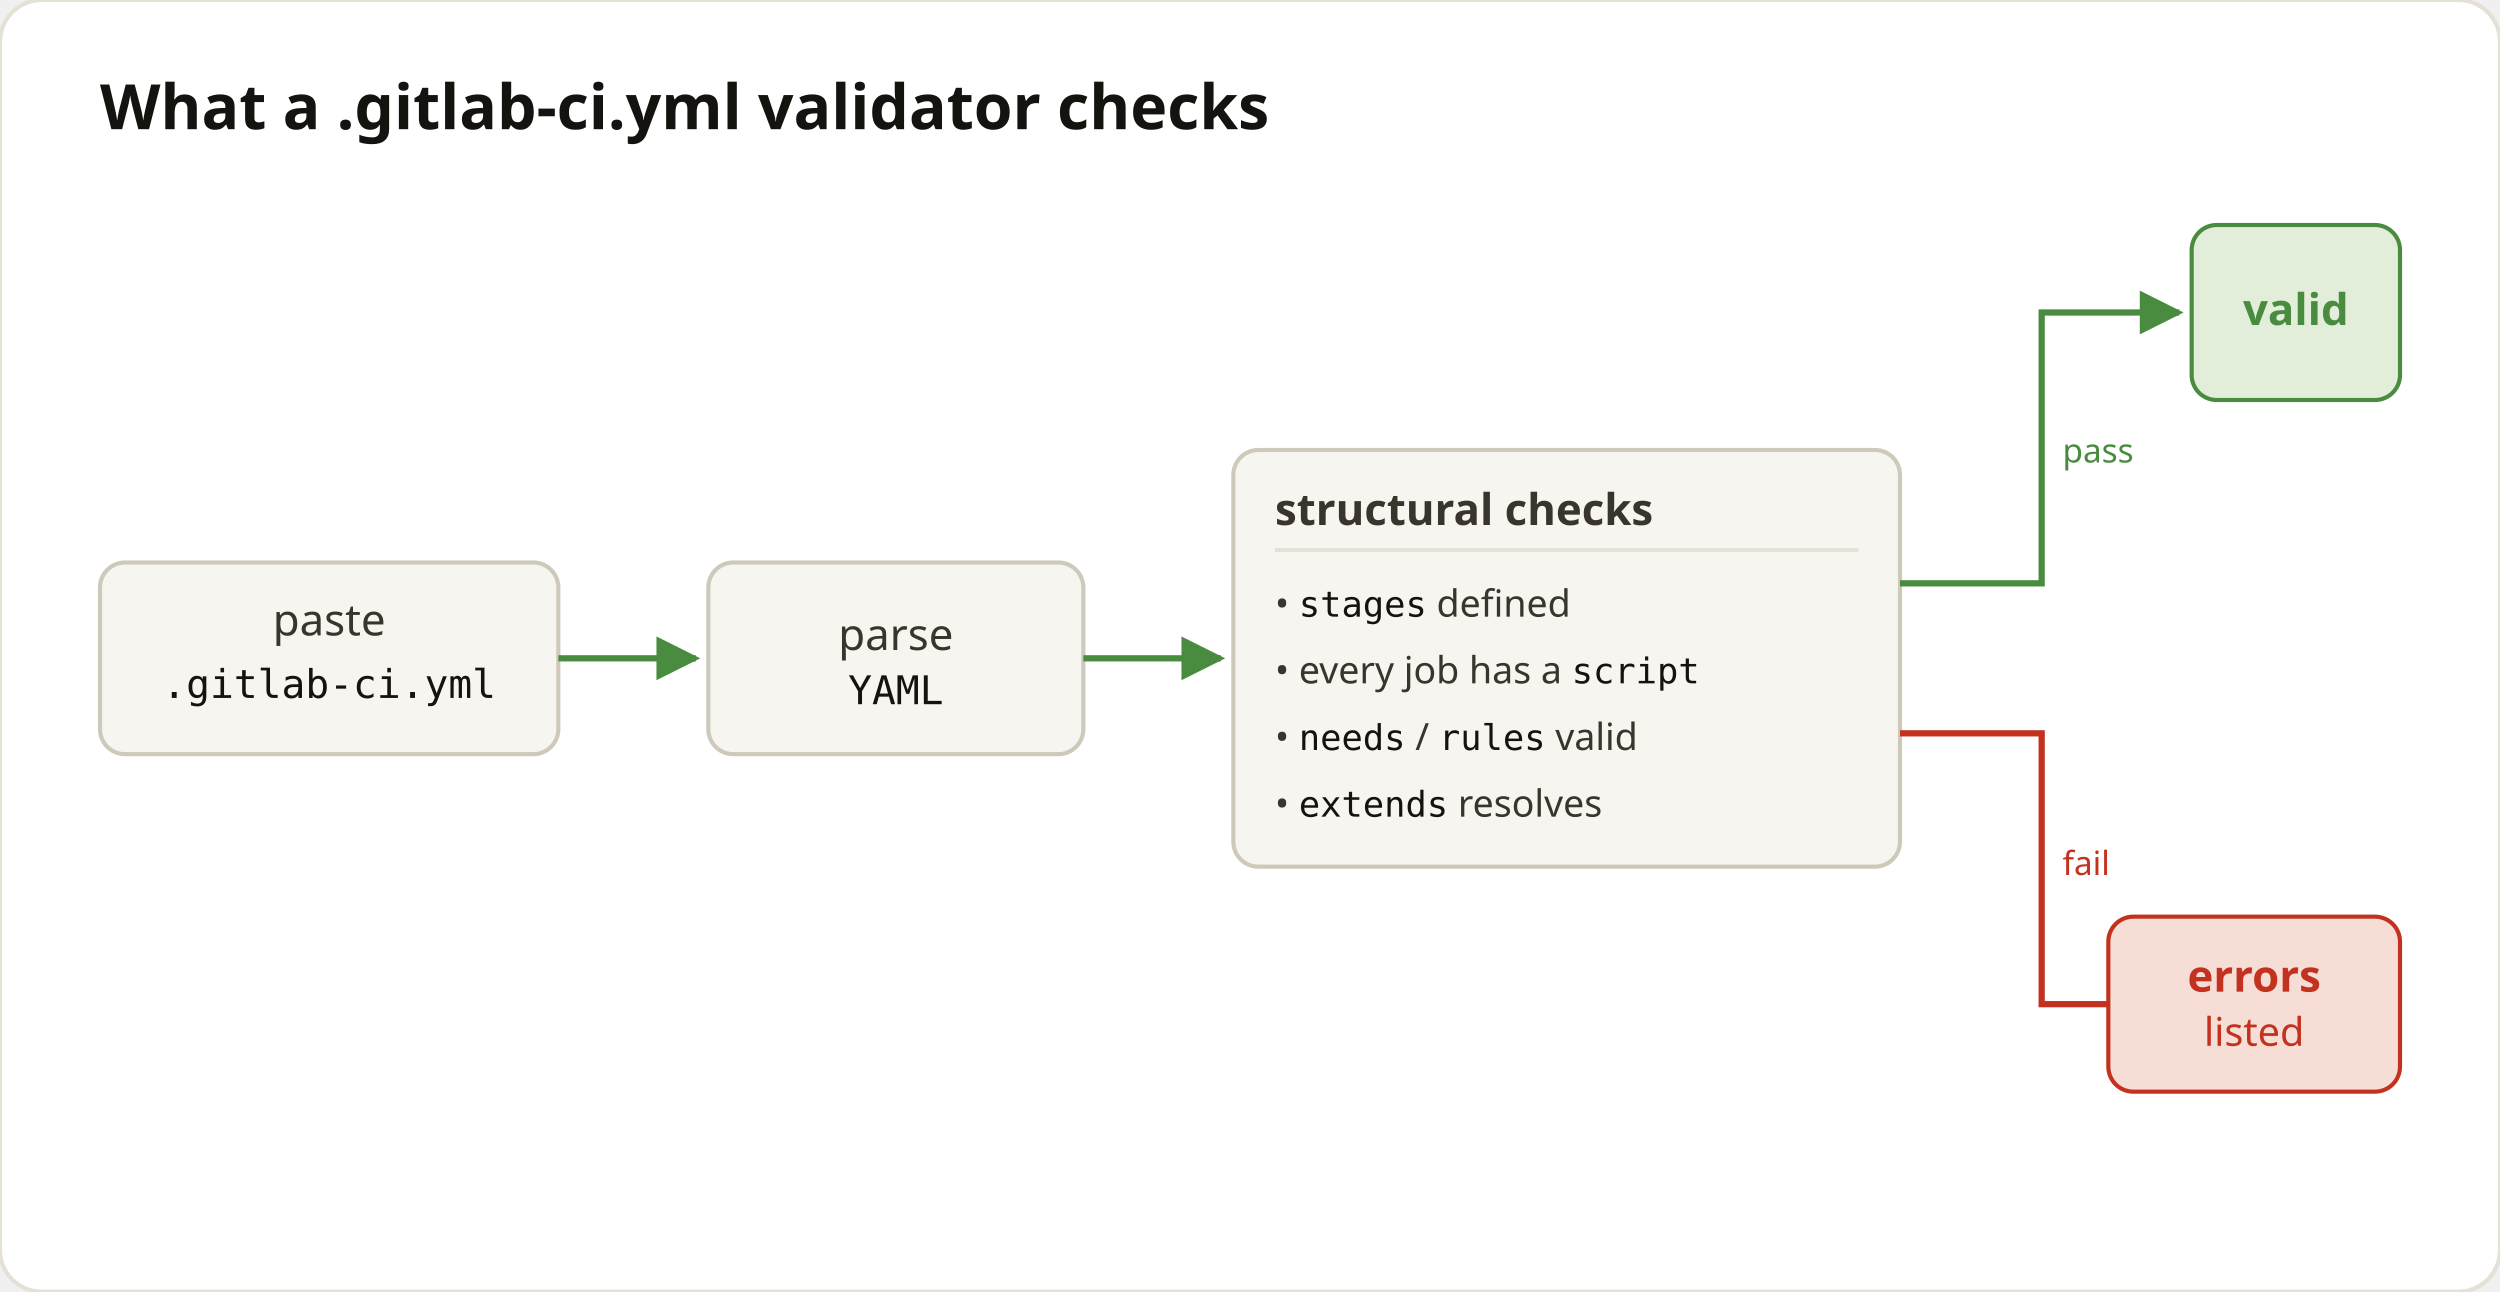
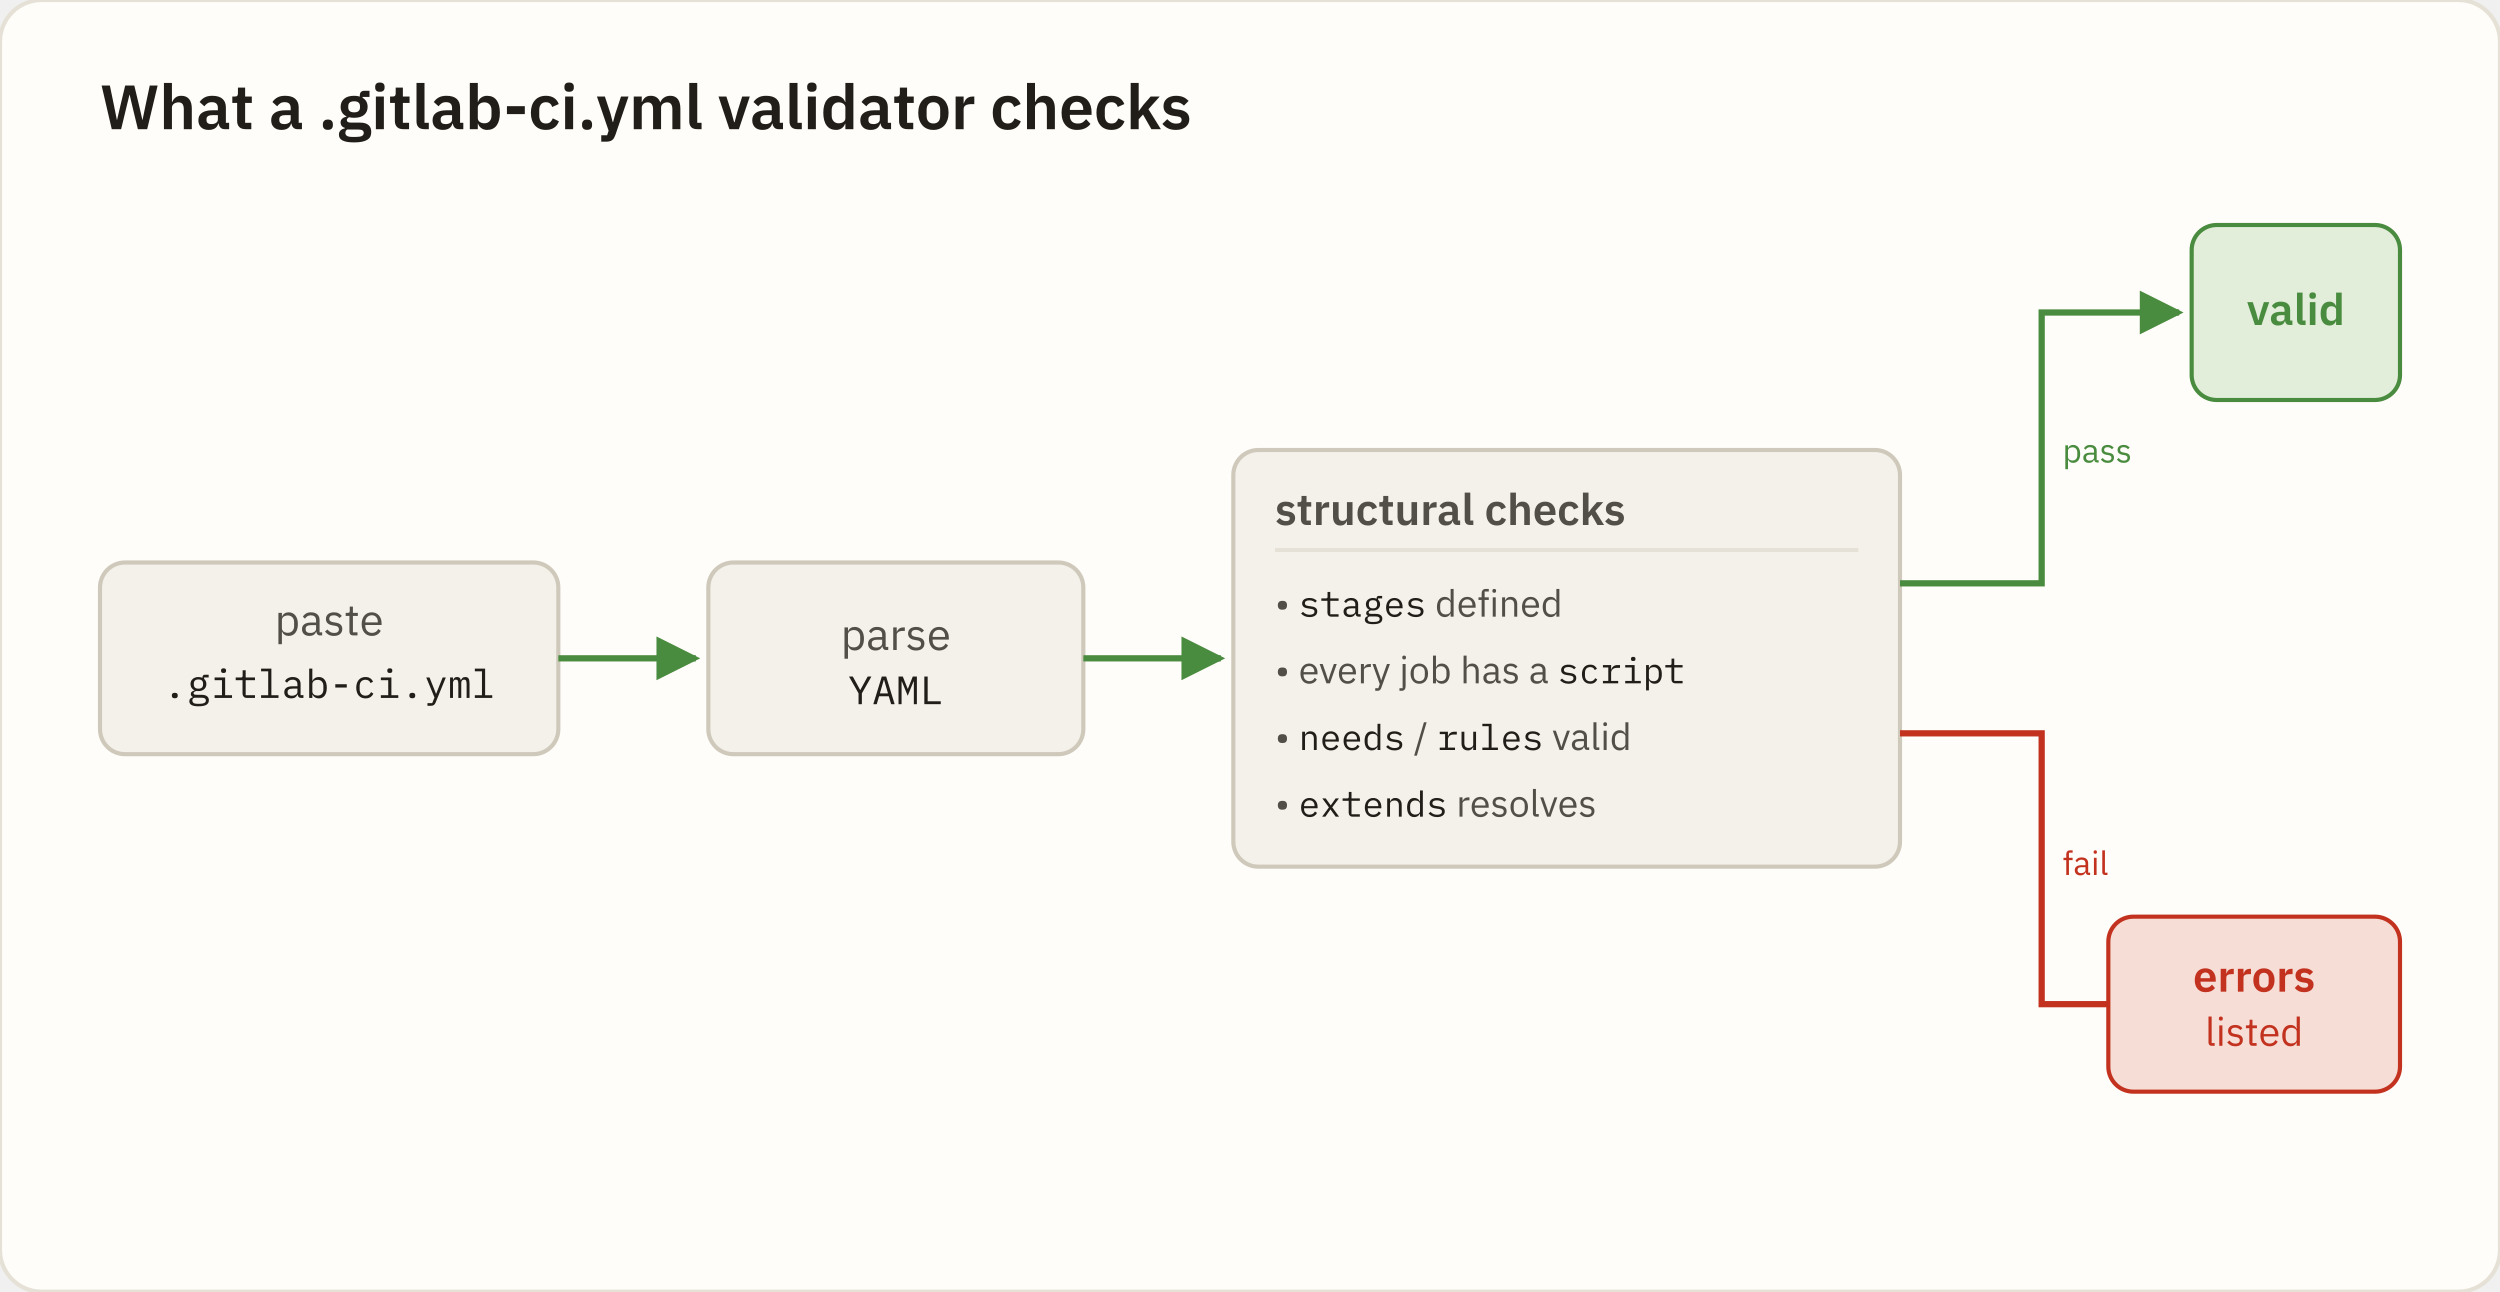
<svg xmlns="http://www.w3.org/2000/svg" viewBox="0 0 1200 620" role="img" aria-label="A validation pipeline flow: paste .gitlab-ci.yml, parse YAML, run structural checks, then show valid or a list of errors">
+   <defs>
+     <path id="gl0" d="m338 0l-150 0l-162-698l132 0l69 335l43 214l3 0l50-214l80-335l146 0l80 335l49 214l3 0l44-214l71-335l126 0l-167 698l-149 0l-89-369l-43-184l-2 0l-45 184l-89 369z" />
+     <path id="gl1" d="m74 0l0-740l128 0l0 305l5 0q16-42 51-70q34-29 95-29q81 0 124 53q43 53 43 151l0 330l-128 0l0-317q0-56-20-84q-20-28-66-28q-20 0-38 6q-19 5-33 16q-15 10-24 26q-9 15-9 36l0 345l-128 0z" />
+     <path id="gl2" d="m529 0l-71 0q-42 0-66-24q-25-25-31-66l-6 0q-13 51-53 77q-40 25-99 25q-80 0-123-42q-43-42-43-112q0-81 58-120q58-40 165-40l89 0l0-38q0-44-23-68q-23-24-74-24q-45 0-72 20q-28 19-47 46l-76-68q29-45 77-72q48-28 127-28q106 0 161 48q55 48 55 138l0 246l52 0l0 102zm-283-81q43 0 73-19q30-19 30-56l0-69l-82 0q-100 0-100 64l0 17q0 32 21 48q20 15 58 15z" />
+     <path id="gl3" d="m329 0l-92 0q-66 0-100-34q-35-35-35-99l0-287l-77 0l0-102l40 0q29 0 40-13q10-14 10-41l0-89l115 0l0 143l107 0l0 102l-107 0l0 318l99 0l0 102z" />
+     <path id="gl4" d="m149 11q-41 0-60-20q-20-21-20-53l0-18q0-32 20-53q19-21 60-21q42 0 61 21q19 21 19 53l0 18q0 32-19 53q-19 20-61 20z" />
+     <path id="gl5" d="m545 44q0 41-14 73q-15 31-48 52q-33 21-85 32q-52 11-127 11q-66 0-112-8q-46-9-75-24q-30-16-43-39q-13-23-13-52q0-44 25-68q24-25 68-32l0-11q-32-8-49-31q-18-24-18-56q0-20 8-35q8-16 22-27q13-11 30-18q17-8 36-12l0-4q-48-22-71-61q-24-39-24-91q0-80 55-128q55-49 161-49q24 0 48 3q23 3 43 10l0-17q0-76 74-76l81 0l0 98l-111 0l0 14q41 23 61 60q20 37 20 85q0 79-54 127q-55 48-162 48q-46 0-80-9q-15 7-26 19q-11 11-11 28q0 39 68 39l140 0q96 0 140 40q43 39 43 109zm-120 15q0-25-20-39q-20-14-69-14l-178 0q-27 20-27 54q0 30 25 47q25 17 85 17l64 0q63 0 92-16q28-16 28-49zm-154-328q94 0 94-80l0-17q0-80-94-80q-94 0-94 80l0 17q0 80 94 80z" />
+     <path id="gl6" d="m138-598q-40 0-57-18q-18-18-18-46l0-20q0-28 18-46q17-18 57-18q39 0 57 18q18 18 18 46l0 20q0 28-18 46q-18 18-57 18zm-64 598l0-522l128 0l0 522l-128 0z" />
+     <path id="gl7" d="m271 0l-69 0q-66 0-97-33q-31-33-31-93l0-614l128 0l0 638l69 0l0 102z" />
+     <path id="gl8" d="m74 0l0-740l128 0l0 304l4 0q14-45 53-71q39-27 91-27q100 0 153 71q52 70 52 201q0 132-52 203q-53 71-153 71q-52 0-90-27q-39-27-54-72l-4 0l0 87l-128 0zm235-94q50 0 81-33q31-33 31-89l0-90q0-56-31-89q-31-34-81-34q-46 0-76 23q-31 23-31 61l0 166q0 41 31 63q30 22 76 22z" />
+     <path id="gl9" d="m344-241l-286 0l0-127l286 0l0 127z" />
+     <path id="gl10" d="m280 12q-58 0-103-19q-45-19-75-55q-31-36-47-86q-16-51-16-114q0-63 16-113q16-50 47-85q30-36 75-55q45-19 103-19q79 0 131 35q51 35 74 97l-105 47q-9-33-33-54q-25-22-67-22q-54 0-80 34q-27 34-27 89l0 95q0 55 27 89q26 33 80 33q46 0 71-23q25-24 39-59l98 47q-26 69-79 104q-53 34-129 34z" />
+     <path id="gl11" d="m303-246l91-276l120 0l-210 615q-10 28-22 49q-13 20-30 33q-17 13-41 19q-24 6-56 6l-77 0l0-102l94 0l24-73l-187-547l127 0l91 276l34 132l6 0l36-132z" />
+     <path id="gl12" d="m202 0l-128 0l0-522l128 0l0 87l5 0q15-41 48-70q33-29 92-29q54 0 93 26q39 26 58 79l2 0q14-44 56-74q41-31 104-31q77 0 119 53q41 53 41 151l0 330l-128 0l0-317q0-112-84-112q-19 0-36 6q-18 5-31 16q-14 10-22 26q-8 15-8 36l0 345l-128 0l0-317q0-112-84-112q-18 0-35 6q-18 5-31 16q-14 10-22 26q-9 15-9 36l0 345z" />
+     <path id="gl13" d="m338 0l-152 0l-174-522l126 0l73 225l51 186l7 0l51-186l71-225l122 0l-175 522z" />
+     <path id="gl14" d="m398 0l0-87l-5 0q-14 45-53 72q-39 27-91 27q-99 0-151-71q-53-71-53-203q0-131 53-201q52-71 151-71q52 0 91 27q39 26 53 71l5 0l0-304l128 0l0 740l-128 0zm-108-94q46 0 77-22q31-22 31-63l0-166q0-38-31-61q-31-23-77-23q-50 0-80 34q-31 33-31 89l0 90q0 56 31 89q30 33 80 33z" />
+     <path id="gl15" d="m281 12q-56 0-100-19q-45-19-76-55q-32-36-49-86q-17-51-17-114q0-63 17-113q17-50 49-85q31-36 76-55q44-19 100-19q56 0 101 19q45 19 77 55q31 35 48 85q17 50 17 113q0 63-17 114q-17 50-48 86q-32 36-77 55q-45 19-101 19zm0-103q51 0 80-31q29-31 29-91l0-97q0-59-29-90q-29-31-80-31q-50 0-79 31q-29 31-29 90l0 97q0 60 29 91q29 31 79 31z" />
+     <path id="gl16" d="m202 0l-128 0l0-522l128 0l0 108l5 0q5-21 16-40q10-20 27-35q17-15 41-24q23-9 54-9l28 0l0 121l-40 0q-65 0-98 19q-33 19-33 62l0 320z" />
+     <path id="gl17" d="m285 12q-58 0-103-19q-46-20-77-55q-32-36-49-86q-17-51-17-114q0-62 17-112q16-50 47-85q31-36 76-55q45-20 102-20q61 0 106 21q45 21 74 57q29 36 44 84q14 47 14 101l0 42l-347 0l0 13q0 57 32 92q32 34 95 34q48 0 79-20q30-20 54-51l69 77q-32 45-87 71q-56 25-129 25zm-2-450q-51 0-81 34q-30 34-30 88l0 8l214 0l0-9q0-54-26-87q-27-34-77-34z" />
+     <path id="gl18" d="m74 0l0-740l128 0l0 446l5 0l69-94l117-134l145 0l-180 202l199 320l-152 0l-134-234l-69 75l0 159l-128 0z" />
+     <path id="gl19" d="m245 12q-75 0-126-25q-51-26-90-71l78-76q29 33 64 52q34 19 79 19q46 0 67-16q20-16 20-44q0-23-14-36q-15-14-50-19l-52-7q-85-11-129-48q-45-38-45-110q0-38 14-68q14-31 40-52q26-22 63-33q36-12 81-12q38 0 68 6q29 5 53 16q24 10 44 26q20 15 39 34l-75 75q-23-24-55-40q-32-16-70-16q-42 0-60 15q-19 15-19 39q0 26 16 40q15 13 52 19l53 7q169 24 169 154q0 38-15 70q-16 31-44 54q-28 22-67 35q-40 12-89 12z" />
+     <path id="gl20" d="m85 200l0-716l80 0l0 84l4 0q20-49 59-72q38-24 92-24q48 0 87 19q39 19 67 54q27 35 42 85q14 50 14 112q0 62-14 112q-15 50-42 85q-28 35-67 54q-39 19-87 19q-105 0-151-96l-4 0l0 284l-80 0zm213-260q68 0 107-42q39-43 39-112l0-88q0-69-39-111q-39-43-107-43q-27 0-51 8q-25 7-43 20q-18 13-28 32q-11 18-11 39l0 192q0 25 11 45q10 19 28 33q18 13 43 20q24 7 51 7z" />
+     <path id="gl21" d="m505 0l-45 0q-45 0-64-24q-20-24-25-60l-5 0q-17 48-56 72q-39 24-93 24q-82 0-127-42q-46-42-46-114q0-73 54-112q53-39 166-39l102 0l0-51q0-55-30-84q-30-29-92-29q-47 0-78 21q-32 21-53 56l-48-45q21-42 67-71q46-30 116-30q94 0 146 46q52 46 52 128l0 284l59 0l0 70zm-275-56q30 0 55-7q25-7 43-20q18-13 28-30q10-17 10-37l0-85l-106 0q-69 0-100 20q-32 20-32 58l0 21q0 38 28 59q27 21 74 21z" />
+     <path id="gl22" d="m240 12q-72 0-120-27q-49-28-84-74l57-46q30 38 67 59q37 20 86 20q51 0 80-22q28-22 28-62q0-30-19-51q-20-22-71-30l-41-6q-36-5-66-15q-30-11-52-28q-23-18-35-44q-13-26-13-62q0-38 14-66q14-29 39-48q24-19 58-28q34-10 73-10q63 0 106 22q42 22 74 61l-53 48q-17-24-50-43q-33-20-83-20q-50 0-75 22q-26 21-26 58q0 38 26 55q25 17 73 25l40 6q86 13 122 50q36 36 36 95q0 75-51 118q-51 43-140 43z" />
+     <path id="gl23" d="m299 0l-100 0q-42 0-63-23q-22-24-22-62l0-361l-85 0l0-70l48 0q26 0 36-10q9-11 9-37l0-96l72 0l0 143l113 0l0 70l-113 0l0 376l105 0l0 70z" />
+     <path id="gl24" d="m279 12q-53 0-95-19q-43-19-73-54q-31-36-47-85q-17-50-17-112q0-61 17-111q16-50 47-85q30-36 73-55q42-19 95-19q52 0 93 19q41 19 70 53q29 33 45 79q15 46 15 101l0 38l-371 0l0 24q0 33 11 62q10 28 30 49q19 21 48 33q28 12 64 12q49 0 86-23q36-23 56-66l57 41q-25 53-78 86q-53 32-126 32zm0-473q-33 0-60 12q-27 11-46 32q-20 21-31 50q-11 28-11 62l0 7l285 0l0-11q0-69-37-110q-38-42-100-42z" />
+     <path id="gl25" d="m300 9q-41 0-57-17q-17-17-17-43l0-18q0-26 17-43q16-17 57-17q41 0 58 17q16 17 16 43l0 18q0 26-16 43q-17 17-58 17z" />
+     <path id="gl26" d="m561 59q0 78-65 116q-65 37-195 37q-125 0-179-33q-55-33-55-95q0-42 22-65q22-23 62-34l0-12q-22-11-34-28q-12-17-12-43q0-40 27-60q26-20 66-30l0-4q-48-21-74-62q-27-41-27-96q0-39 14-72q14-33 41-56q26-24 63-37q37-13 82-13q58 0 102 21l0-9q0-30 14-50q14-20 48-20l95 0l0 70l-116 0l0 35q28 24 43 57q15 33 15 74q0 39-14 72q-15 33-41 57q-26 23-63 36q-38 13-83 13q-13 0-25-1q-12-1-24-3q-12 2-25 7q-13 4-24 12q-11 7-18 17q-7 10-7 23q0 23 23 31q23 7 60 7l114 0q100 0 145 38q45 37 45 100zm-75 4q0-31-25-49q-25-19-87-19l-179 0q-52 21-52 70q0 34 27 59q27 24 90 24l78 0q70 0 109-21q39-22 39-64zm-189-297q60 0 89-28q28-28 28-74l0-29q0-46-28-73q-29-28-89-28q-60 0-88 28q-28 27-28 73l0 29q0 46 28 74q28 28 88 28z" />
+     <path id="gl27" d="m332-630q-35 0-49-14q-14-15-14-37l0-16q0-22 14-36q14-15 49-15q35 0 49 15q14 14 14 36l0 16q0 22-14 37q-14 14-49 14zm-226 630l0-68l186 0l0-380l-186 0l0-68l266 0l0 448l174 0l0 68l-440 0z" />
+     <path id="gl28" d="m526 0l-201 0q-59 0-86-33q-28-33-28-85l0-330l-172 0l0-68l128 0q26 0 37-10q10-11 10-37l0-135l77 0l0 182l235 0l0 68l-235 0l0 380l235 0l0 68z" />
+     <path id="gl29" d="m80 0l0-68l180 0l0-604l-180 0l0-68l260 0l0 672l180 0l0 68l-440 0z" />
+     <path id="gl30" d="m550 0l-55 0q-47 0-67-24q-20-24-25-60l-5 0q-17 45-54 71q-38 25-101 25q-81 0-129-42q-48-42-48-115q0-72 53-111q52-39 169-39l110 0l0-51q0-57-32-85q-32-29-91-29q-52 0-85 21q-33 20-53 55l-54-40q10-20 27-39q17-19 42-33q25-15 57-23q32-9 71-9q91 0 145 46q53 46 53 128l0 284l72 0l0 70zm-293-55q31 0 57-7q25-8 44-20q19-13 30-30q10-18 10-38l0-85l-110 0q-72 0-105 20q-33 20-33 58l0 21q0 40 29 61q28 20 78 20z" />
+     <path id="gl31" d="m95 0l0-740l80 0l0 308l4 0q50-96 159-96q95 0 149 71q53 71 53 199q0 128-53 199q-54 71-149 71q-109 0-159-96l-4 0l0 84l-80 0zm212-59q70 0 109-42q38-43 38-113l0-88q0-70-38-112q-39-43-109-43q-27 0-51 7q-24 7-42 21q-18 13-28 33q-11 19-11 45l0 186q0 26 11 46q10 19 28 33q18 13 42 20q24 7 51 7z" />
+     <path id="gl32" d="m445-262l-290 0l0-84l290 0l0 84z" />
+     <path id="gl33" d="m318 12q-56 0-99-19q-44-20-74-55q-30-35-45-85q-16-50-16-111q0-61 16-111q16-50 46-85q30-36 73-55q43-19 98-19q75 0 122 33q47 33 69 86l-64 34q-14-40-46-62q-33-22-81-22q-35 0-62 12q-28 11-47 32q-19 21-28 50q-10 29-10 63l0 88q0 34 10 63q9 29 28 50q19 21 47 33q28 11 64 11q52 0 86-24q34-24 54-66l57 39q-23 52-71 86q-49 34-127 34z" />
+     <path id="gl34" d="m380-300l87-216l80 0l-256 629q-9 22-20 39q-11 16-26 27q-15 10-36 16q-21 5-50 5l-76 0l0-68l120 0l58-142l-208-506l82 0l87 216l77 196l4 0l77-196z" />
+     <path id="gl35" d="m128 0l-74 0l0-516l74 0l0 60l4 0q12-30 34-51q22-21 65-21q45 0 67 23q22 22 27 58l3 0q14-35 40-58q26-23 72-23q63 0 85 44q21 44 21 126l0 358l-74 0l0-345q0-66-13-91q-14-26-50-26q-32 0-52 21q-20 20-20 62l0 379l-74 0l0-345q0-66-13-91q-14-26-49-26q-32 0-52 21q-21 20-21 62l0 379z" />
+     <path id="gl36" d="m165 0l-80 0l0-516l80 0l0 95l5 0q14-37 50-66q36-29 99-29l31 0l0 80l-47 0q-65 0-101 25q-37 24-37 61l0 350z" />
+     <path id="gl37" d="m342 0l-84 0l0-274l-241-424l96 0l100 182l85 159l4 0l87-159l100-182l94 0l-241 424l0 274z" />
+     <path id="gl38" d="m570 0l-89 0l-59-199l-245 0l-59 199l-87 0l214-698l111 0l214 698zm-168-272l-98-337l-9 0l-98 337l205 0z" />
+     <path id="gl39" d="m455 0l0-350l0-221l-8 0l-147 359l-147-359l-8 0l0 221l0 350l-77 0l0-698l108 0l123 308l6 0l123-308l104 0l0 698l-77 0z" />
+     <path id="gl40" d="m535 0l-415 0l0-698l84 0l0 625l331 0l0 73z" />
+     <path id="gl41" d="m386 0l0-87l-5 0q-7 20-18 38q-12 17-29 31q-18 14-42 22q-25 8-57 8q-81 0-124-53q-43-53-43-151l0-330l128 0l0 317q0 54 21 83q21 28 67 28q19 0 38-5q18-5 32-15q14-11 23-26q9-16 9-37l0-345l128 0l0 522l-128 0z" />
+     <path id="gl42" d="m198-186q-67 0-94-30q-28-30-28-74l0-28q0-44 28-74q27-30 94-30q67 0 95 30q27 30 27 74l0 28q0 44-27 74q-28 30-95 30z" />
+     <path id="gl43" d="m306 12q-81 0-139-27q-59-28-100-74l54-47q37 39 81 60q44 21 106 21q60 0 99-21q38-22 38-68q0-20-7-33q-8-14-21-22q-13-8-29-12q-16-5-34-8l-81-12q-27-4-58-11q-32-7-58-22q-26-16-43-42q-18-26-18-68q0-39 16-67q15-29 43-48q28-20 66-29q38-10 83-10q70 0 122 22q51 22 88 61l-52 49q-9-11-22-22q-14-12-33-21q-20-10-46-16q-26-6-60-6q-61 0-93 21q-33 21-33 61q0 20 8 34q7 13 20 21q13 8 30 13q16 4 33 7l81 12q28 4 59 11q31 7 57 23q26 15 44 41q17 26 17 68q0 77-59 119q-60 42-159 42z" />
+     <path id="gl44" d="m309 12q-56 0-100-19q-45-19-76-54q-32-36-49-85q-17-50-17-111q0-62 18-112q17-50 48-85q31-36 75-55q43-19 96-19q52 0 95 19q42 19 72 53q30 33 46 79q16 46 16 101l0 38l-382 0l0 24q0 34 11 63q11 29 32 50q20 21 50 33q29 11 65 11q52 0 90-24q38-24 58-66l59 40q-23 52-76 86q-54 33-131 33zm-5-474q-33 0-61 12q-28 12-48 33q-21 21-32 50q-12 28-12 62l0 7l296 0l0-11q0-34-10-62q-11-28-29-48q-19-21-45-32q-27-11-59-11z" />
+     <path id="gl45" d="m415 0l0-84l-4 0q-47 96-151 96q-48 0-87-19q-39-19-66-54q-28-35-42-85q-15-50-15-112q0-62 15-112q14-50 42-85q27-35 66-54q39-19 87-19q54 0 93 24q38 23 58 72l4 0l0-308l80 0l0 740l-80 0zm-133-60q27 0 52-7q24-7 42-20q18-14 29-33q10-20 10-45l0-192q0-21-10-39q-11-19-29-32q-18-13-42-20q-25-8-52-8q-68 0-107 43q-39 42-39 111l0 88q0 69 39 112q39 42 107 42z" />
+     <path id="gl46" d="m113 0l0-446l-84 0l0-70l84 0l0-104q0-54 28-87q28-33 85-33l78 0l0 70l-111 0l0 154l111 0l0 70l-111 0l0 446l-80 0z" />
+     <path id="gl47" d="m125-637q-26 0-37-12q-12-13-12-33l0-13q0-20 12-32q11-13 37-13q26 0 38 13q11 12 11 32l0 13q0 20-11 33q-12 12-38 12zm-40 637l0-516l80 0l0 516l-80 0z" />
+     <path id="gl48" d="m165 0l-80 0l0-516l80 0l0 84l4 0q19-44 54-70q34-26 92-26q80 0 127 52q46 51 46 145l0 331l-80 0l0-317q0-139-117-139q-24 0-46 6q-23 6-41 18q-18 12-28 31q-11 18-11 43l0 358z" />
+     <path id="gl49" d="m292 0l-93 0l-181-516l80 0l90 256l56 176l5 0l56-176l92-256l77 0l-182 516z" />
+     <path id="gl50" d="m278-165l125-351l79 0l-231 636q-9 23-18 39q-9 15-22 24q-13 9-32 13q-20 4-48 4l-41 0l0-70l81 0l39-110l-193-536l80 0l124 351l24 84l5 0l28-84z" />
+     <path id="gl51" d="m85 130l0-646l80 0l0 596q0 54-27 87q-27 33-85 33l-52 0l0-70l84 0zm40-767q-26 0-37-12q-12-13-12-33l0-13q0-20 12-32q11-13 37-13q26 0 38 13q11 12 11 32l0 13q0 20-11 33q-12 12-38 12z" />
+     <path id="gl52" d="m280 12q-52 0-95-19q-43-19-73-54q-31-36-48-85q-17-50-17-112q0-61 17-111q17-50 48-85q30-36 73-55q43-19 95-19q52 0 95 19q42 19 73 55q31 35 48 85q17 50 17 111q0 62-17 112q-17 49-48 85q-31 35-73 54q-43 19-95 19zm0-71q65 0 106-40q41-40 41-122l0-74q0-82-41-122q-41-40-106-40q-65 0-106 40q-41 40-41 122l0 74q0 82 41 122q41 40 106 40z" />
+     <path id="gl53" d="m85 0l0-740l80 0l0 308l4 0q20-49 59-72q38-24 92-24q48 0 87 19q39 19 67 54q27 35 42 85q14 50 14 112q0 62-14 112q-15 50-42 85q-28 35-67 54q-39 19-87 19q-105 0-151-96l-4 0l0 84l-80 0zm213-60q68 0 107-42q39-43 39-112l0-88q0-69-39-111q-39-43-107-43q-27 0-51 8q-25 7-43 20q-18 13-28 32q-11 18-11 39l0 192q0 25 11 45q10 19 28 33q18 13 43 20q24 7 51 7z" />
+     <path id="gl54" d="m85 0l0-740l80 0l0 308l4 0q19-44 54-70q34-26 92-26q80 0 127 52q46 51 46 145l0 331l-80 0l0-317q0-139-117-139q-24 0-46 6q-23 6-41 18q-18 12-28 31q-11 18-11 43l0 358l-80 0z" />
+     <path id="gl55" d="m77 0l0-68l151 0l0-380l-151 0l0-68l231 0l0 130l5 0q16-61 61-95q44-35 113-35l72 0l0 80l-97 0q-69 0-111 40q-43 40-43 105l0 223l200 0l0 68l-431 0z" />
+     <path id="gl56" d="m95 200l0-716l80 0l0 84l4 0q50-96 159-96q95 0 149 71q53 71 53 199q0 128-53 199q-54 71-149 71q-109 0-159-96l-4 0l0 284l-80 0zm212-259q70 0 109-42q38-43 38-113l0-88q0-70-38-112q-39-43-109-43q-27 0-51 7q-24 7-42 21q-18 13-28 33q-11 19-11 45l0 186q0 26 11 46q10 19 28 33q18 13 42 20q24 7 51 7z" />
+     <path id="gl57" d="m178 0l-80 0l0-516l80 0l0 84l4 0q8-19 20-36q12-18 30-31q17-13 41-21q24-8 56-8q81 0 130 52q49 51 49 145l0 331l-80 0l0-317q0-71-31-105q-31-35-91-35q-24 0-47 6q-23 6-41 18q-18 12-29 31q-11 19-11 44l0 358z" />
+     <path id="gl58" d="m425 0l0-84l-4 0q-50 96-159 96q-95 0-148-71q-54-71-54-199q0-128 54-199q53-71 148-71q109 0 159 96l4 0l0-308l80 0l0 740l-80 0zm-132-59q27 0 51-7q24-7 42-20q18-14 29-33q10-20 10-46l0-186q0-26-10-45q-11-20-29-33q-18-14-42-21q-24-7-51-7q-70 0-108 43q-39 42-39 112l0 88q0 70 39 113q38 42 108 42z" />
+     <path id="gl59" d="m81 151l-72 0l261-891l72 0l-261 891z" />
+     <path id="gl60" d="m422 0l0-84l-4 0q-8 19-20 37q-12 17-29 30q-18 13-42 21q-24 8-56 8q-81 0-130-51q-49-52-49-146l0-331l80 0l0 317q0 71 31 106q31 34 91 34q24 0 47-6q23-6 41-18q18-12 29-30q11-19 11-45l0-358l80 0l0 516l-80 0z" />
+     <path id="gl61" d="m241 0l-71 0q-42 0-63-23q-22-24-22-60l0-657l80 0l0 670l76 0l0 70z" />
+     <path id="gl62" d="m153 0l-92 0l192-262l-187-254l96 0l78 109l62 86l4 0l60-86l77-109l92 0l-189 253l194 263l-96 0l-87-121l-59-82l-4 0l-57 82l-84 121z" />
+   </defs>
  <defs>
    <marker id="ah" viewBox="0 0 10 10" refX="9" refY="5" markerWidth="7" markerHeight="7" orient="auto-start-end">
      <path d="M0 0 L10 5 L0 10 z" fill="#4a8c3f" />
    </marker>
    <marker id="ahr" viewBox="0 0 10 10" refX="9" refY="5" markerWidth="7" markerHeight="7" orient="auto-start-end">
      <path d="M0 0 L10 5 L0 10 z" fill="#c2321f" />
    </marker>
  </defs>
-   <rect width="1200" height="620" rx="20" fill="#ffffff" stroke="#e6e1d6" stroke-width="2" />
-   <text x="48" y="62" font-family="ui-sans-serif, system-ui, sans-serif" font-size="30" font-weight="700" fill="#141310">What a .gitlab-ci.yml validator checks</text>
-   <rect x="48" y="270" width="220" height="92" rx="12" fill="#f7f5f0" stroke="#cfc9bb" stroke-width="2" />
-   <text x="158" y="305" text-anchor="middle" font-family="ui-sans-serif, system-ui, sans-serif" font-size="21" fill="#3a352c">paste</text>
-   <text x="158" y="335" text-anchor="middle" font-family="ui-monospace, monospace" font-size="19" fill="#141310">.gitlab-ci.yml</text>
+   <rect width="1200" height="620" rx="20" fill="#fffdf9" stroke="#e6e1d6" stroke-width="2" />
+   <g transform="translate(48 62) scale(0.03)" fill="#211e19">
+     <use href="#gl0" />
+     <use href="#gl1" x="949" />
+     <use href="#gl2" x="1537" />
+     <use href="#gl3" x="2092" />
+     <use href="#gl2" x="2702" />
+     <use href="#gl4" x="3497" />
+     <use href="#gl5" x="3795" />
+     <use href="#gl6" x="4340" />
+     <use href="#gl3" x="4616" />
+     <use href="#gl7" x="4990" />
+     <use href="#gl2" x="5284" />
+     <use href="#gl8" x="5843" />
+     <use href="#gl9" x="6453" />
+     <use href="#gl10" x="6855" />
+     <use href="#gl6" x="7368" />
+     <use href="#gl4" x="7644" />
+     <use href="#gl11" x="7942" />
+     <use href="#gl12" x="8466" />
+     <use href="#gl7" x="9354" />
+     <use href="#gl13" x="9884" />
+     <use href="#gl2" x="10399" />
+     <use href="#gl7" x="10958" />
+     <use href="#gl6" x="11252" />
+     <use href="#gl14" x="11528" />
+     <use href="#gl2" x="12128" />
+     <use href="#gl3" x="12683" />
+     <use href="#gl15" x="13053" />
+     <use href="#gl16" x="13616" />
+     <use href="#gl10" x="14245" />
+     <use href="#gl1" x="14758" />
+     <use href="#gl17" x="15346" />
+     <use href="#gl10" x="15904" />
+     <use href="#gl18" x="16417" />
+     <use href="#gl19" x="16969" />
+   </g>
+   <rect x="48" y="270" width="220" height="92" rx="12" fill="#f4f1ea" stroke="#cfc9bb" stroke-width="2" />
+   <g transform="translate(131.85 305) scale(0.021)" fill="#524f48">
+     <use href="#gl20" />
+     <use href="#gl21" x="580" />
+     <use href="#gl22" x="1114" />
+     <use href="#gl23" x="1594" />
+     <use href="#gl24" x="1941" />
+   </g>
+   <g transform="translate(78.2 335) scale(0.019)" fill="#211e19">
+     <use href="#gl25" />
+     <use href="#gl26" x="600" />
+     <use href="#gl27" x="1200" />
+     <use href="#gl28" x="1800" />
+     <use href="#gl29" x="2400" />
+     <use href="#gl30" x="3000" />
+     <use href="#gl31" x="3600" />
+     <use href="#gl32" x="4200" />
+     <use href="#gl33" x="4800" />
+     <use href="#gl27" x="5400" />
+     <use href="#gl25" x="6000" />
+     <use href="#gl34" x="6600" />
+     <use href="#gl35" x="7200" />
+     <use href="#gl29" x="7800" />
+   </g>
  <line x1="268" y1="316" x2="334" y2="316" stroke="#4a8c3f" stroke-width="3" marker-end="url(#ah)" />
-   <rect x="340" y="270" width="180" height="92" rx="12" fill="#f7f5f0" stroke="#cfc9bb" stroke-width="2" />
-   <text x="430" y="312" text-anchor="middle" font-family="ui-sans-serif, system-ui, sans-serif" font-size="21" fill="#3a352c">parse</text>
-   <text x="430" y="338" text-anchor="middle" font-family="ui-monospace, monospace" font-size="19" fill="#141310">YAML</text>
+   <rect x="340" y="270" width="180" height="92" rx="12" fill="#f4f1ea" stroke="#cfc9bb" stroke-width="2" />
+   <g transform="translate(403.57 312) scale(0.021)" fill="#524f48">
+     <use href="#gl20" />
+     <use href="#gl21" x="580" />
+     <use href="#gl36" x="1114" />
+     <use href="#gl22" x="1481" />
+     <use href="#gl24" x="1968" />
+   </g>
+   <g transform="translate(407.2 338) scale(0.019)" fill="#211e19">
+     <use href="#gl37" />
+     <use href="#gl38" x="600" />
+     <use href="#gl39" x="1200" />
+     <use href="#gl40" x="1800" />
+   </g>
  <line x1="520" y1="316" x2="586" y2="316" stroke="#4a8c3f" stroke-width="3" marker-end="url(#ah)" />
-   <rect x="592" y="216" width="320" height="200" rx="12" fill="#f7f5f0" stroke="#cfc9bb" stroke-width="2" />
-   <text x="612" y="252" font-family="ui-sans-serif, system-ui, sans-serif" font-size="21" font-weight="700" fill="#3a352c">structural checks</text>
+   <rect x="592" y="216" width="320" height="200" rx="12" fill="#f4f1ea" stroke="#cfc9bb" stroke-width="2" />
+   <g transform="translate(612 252) scale(0.021)" fill="#524f48">
+     <use href="#gl19" />
+     <use href="#gl3" x="491" />
+     <use href="#gl16" x="865" />
+     <use href="#gl41" x="1258" />
+     <use href="#gl10" x="1846" />
+     <use href="#gl3" x="2359" />
+     <use href="#gl41" x="2733" />
+     <use href="#gl16" x="3321" />
+     <use href="#gl2" x="3703" />
+     <use href="#gl7" x="4262" />
+     <use href="#gl10" x="4792" />
+     <use href="#gl1" x="5305" />
+     <use href="#gl17" x="5893" />
+     <use href="#gl10" x="6451" />
+     <use href="#gl18" x="6964" />
+     <use href="#gl19" x="7516" />
+   </g>
  <line x1="612" y1="264" x2="892" y2="264" stroke="#e6e1d6" stroke-width="2" />
-   <text x="612" y="296" font-family="ui-sans-serif, system-ui, sans-serif" font-size="18" fill="#3a352c">• <tspan font-family="ui-monospace, monospace" font-size="17" fill="#141310">stages</tspan> defined</text>
-   <text x="612" y="328" font-family="ui-sans-serif, system-ui, sans-serif" font-size="18" fill="#3a352c">• every job has a <tspan font-family="ui-monospace, monospace" font-size="17" fill="#141310">script</tspan>
-   </text>
-   <text x="612" y="360" font-family="ui-sans-serif, system-ui, sans-serif" font-size="18" fill="#3a352c">• <tspan font-family="ui-monospace, monospace" font-size="17" fill="#141310">needs</tspan> / <tspan font-family="ui-monospace, monospace" font-size="17" fill="#141310">rules</tspan> valid</text>
-   <text x="612" y="392" font-family="ui-sans-serif, system-ui, sans-serif" font-size="18" fill="#3a352c">• <tspan font-family="ui-monospace, monospace" font-size="17" fill="#141310">extends</tspan> resolves</text>
+   <g transform="translate(612 296) scale(0.018)" fill="#524f48">
+     <use href="#gl42" />
+   </g>
+   <g transform="translate(623.38 296) scale(0.017)" fill="#211e19">
+     <use href="#gl43" />
+     <use href="#gl28" x="600" />
+     <use href="#gl30" x="1200" />
+     <use href="#gl26" x="1800" />
+     <use href="#gl44" x="2400" />
+     <use href="#gl43" x="3000" />
+   </g>
+   <g transform="translate(684.58 296) scale(0.018)" fill="#524f48">
+     <use href="#gl45" x="236" />
+     <use href="#gl24" x="816" />
+     <use href="#gl46" x="1365" />
+     <use href="#gl47" x="1689" />
+     <use href="#gl48" x="1939" />
+     <use href="#gl24" x="2507" />
+     <use href="#gl45" x="3056" />
+   </g>
+   <g transform="translate(612 328) scale(0.018)" fill="#524f48">
+     <use href="#gl42" />
+     <use href="#gl24" x="632" />
+     <use href="#gl49" x="1173" />
+     <use href="#gl24" x="1657" />
+     <use href="#gl36" x="2206" />
+     <use href="#gl50" x="2583" />
+     <use href="#gl51" x="3318" />
+     <use href="#gl52" x="3568" />
+     <use href="#gl53" x="4128" />
+     <use href="#gl54" x="4944" />
+     <use href="#gl21" x="5512" />
+     <use href="#gl22" x="6046" />
+     <use href="#gl21" x="6769" />
+   </g>
+   <g transform="translate(747.7 328) scale(0.017)" fill="#211e19">
+     <use href="#gl43" />
+     <use href="#gl33" x="600" />
+     <use href="#gl55" x="1200" />
+     <use href="#gl27" x="1800" />
+     <use href="#gl56" x="2400" />
+     <use href="#gl28" x="3000" />
+   </g>
+   <g transform="translate(612 360) scale(0.018)" fill="#524f48">
+     <use href="#gl42" />
+   </g>
+   <g transform="translate(623.38 360) scale(0.017)" fill="#211e19">
+     <use href="#gl57" />
+     <use href="#gl44" x="600" />
+     <use href="#gl44" x="1200" />
+     <use href="#gl58" x="1800" />
+     <use href="#gl43" x="2400" />
+   </g>
+   <g transform="translate(674.38 360) scale(0.018)" fill="#524f48">
+     <use href="#gl59" x="236" />
+   </g>
+   <g transform="translate(689.77 360) scale(0.017)" fill="#211e19">
+     <use href="#gl55" />
+     <use href="#gl60" x="600" />
+     <use href="#gl29" x="1200" />
+     <use href="#gl44" x="1800" />
+     <use href="#gl43" x="2400" />
+   </g>
+   <g transform="translate(740.77 360) scale(0.018)" fill="#524f48">
+     <use href="#gl49" x="236" />
+     <use href="#gl21" x="719" />
+     <use href="#gl61" x="1253" />
+     <use href="#gl47" x="1525" />
+     <use href="#gl45" x="1775" />
+   </g>
+   <g transform="translate(612 392) scale(0.018)" fill="#524f48">
+     <use href="#gl42" />
+   </g>
+   <g transform="translate(623.38 392) scale(0.017)" fill="#211e19">
+     <use href="#gl44" />
+     <use href="#gl62" x="600" />
+     <use href="#gl28" x="1200" />
+     <use href="#gl44" x="1800" />
+     <use href="#gl57" x="2400" />
+     <use href="#gl58" x="3000" />
+     <use href="#gl43" x="3600" />
+   </g>
+   <g transform="translate(694.78 392) scale(0.018)" fill="#524f48">
+     <use href="#gl36" x="236" />
+     <use href="#gl24" x="598" />
+     <use href="#gl22" x="1147" />
+     <use href="#gl52" x="1634" />
+     <use href="#gl61" x="2194" />
+     <use href="#gl49" x="2456" />
+     <use href="#gl24" x="2940" />
+     <use href="#gl22" x="3489" />
+   </g>
  <path d="M912 280 L980 280 L980 150 L1046 150" fill="none" stroke="#4a8c3f" stroke-width="3" marker-end="url(#ah)" />
  <path d="M912 352 L980 352 L980 482 L1046 482" fill="none" stroke="#c2321f" stroke-width="3" marker-end="url(#ahr)" />
  <rect x="1052" y="108" width="100" height="84" rx="12" fill="#e2eeda" stroke="#4a8c3f" stroke-width="2" />
-   <text x="1102" y="156" text-anchor="middle" font-family="ui-sans-serif, system-ui, sans-serif" font-size="21" font-weight="700" fill="#4a8c3f">valid</text>
+   <g transform="translate(1078.44 156) scale(0.021)" fill="#4a8c3f">
+     <use href="#gl13" />
+     <use href="#gl2" x="515" />
+     <use href="#gl7" x="1074" />
+     <use href="#gl6" x="1368" />
+     <use href="#gl14" x="1644" />
+   </g>
  <rect x="1012" y="440" width="140" height="84" rx="12" fill="#f6ddd6" stroke="#c2321f" stroke-width="2" />
-   <text x="1082" y="476" text-anchor="middle" font-family="ui-sans-serif, system-ui, sans-serif" font-size="21" font-weight="700" fill="#c2321f">errors</text>
-   <text x="1082" y="502" text-anchor="middle" font-family="ui-sans-serif, system-ui, sans-serif" font-size="19" fill="#c2321f">listed</text>
-   <text x="990" y="222" font-family="ui-sans-serif, system-ui, sans-serif" font-size="16" fill="#4a8c3f">pass</text>
-   <text x="990" y="420" font-family="ui-sans-serif, system-ui, sans-serif" font-size="16" fill="#c2321f">fail</text>
+   <g transform="translate(1052.66 476) scale(0.021)" fill="#c2321f">
+     <use href="#gl17" />
+     <use href="#gl16" x="558" />
+     <use href="#gl16" x="951" />
+     <use href="#gl15" x="1339" />
+     <use href="#gl16" x="1902" />
+     <use href="#gl19" x="2295" />
+   </g>
+   <g transform="translate(1058.46 502) scale(0.019)" fill="#c2321f">
+     <use href="#gl61" />
+     <use href="#gl47" x="272" />
+     <use href="#gl22" x="522" />
+     <use href="#gl23" x="1002" />
+     <use href="#gl24" x="1349" />
+     <use href="#gl45" x="1898" />
+   </g>
+   <g transform="translate(990 222) scale(0.016)" fill="#4a8c3f">
+     <use href="#gl20" />
+     <use href="#gl21" x="580" />
+     <use href="#gl22" x="1114" />
+     <use href="#gl22" x="1595" />
+   </g>
+   <g transform="translate(990 420) scale(0.016)" fill="#c2321f">
+     <use href="#gl46" />
+     <use href="#gl21" x="324" />
+     <use href="#gl47" x="858" />
+     <use href="#gl61" x="1108" />
+   </g>
</svg>
